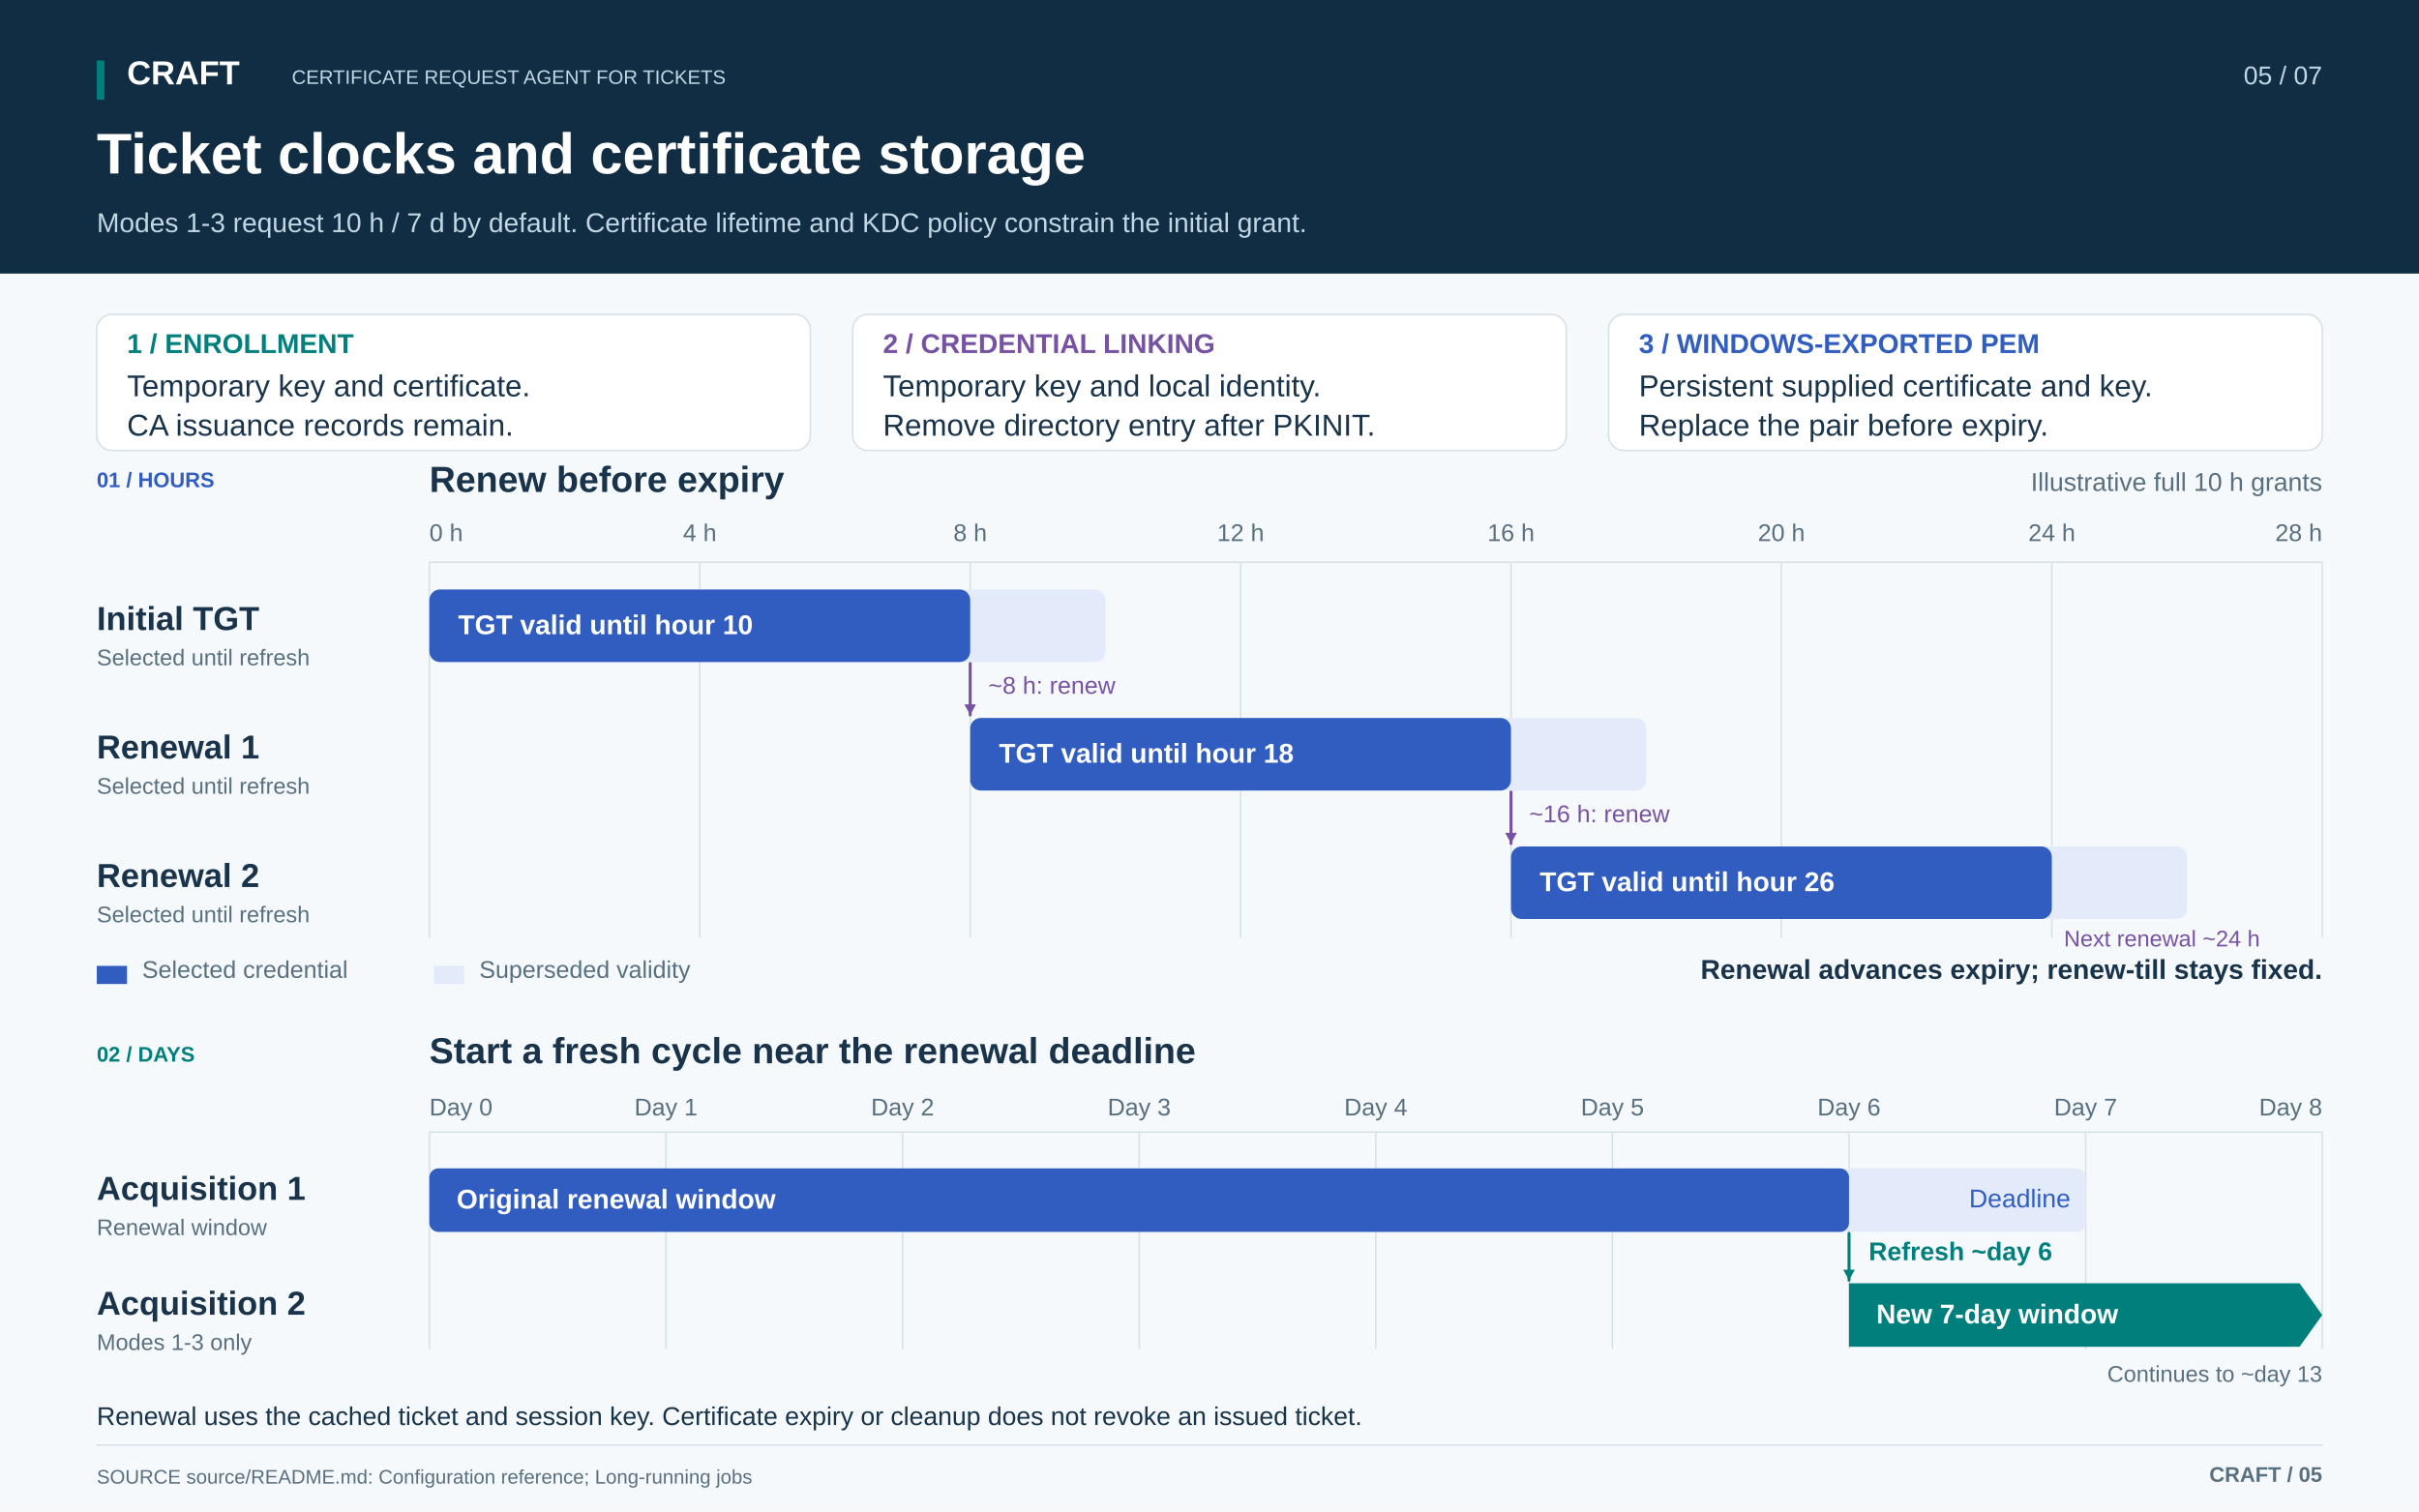
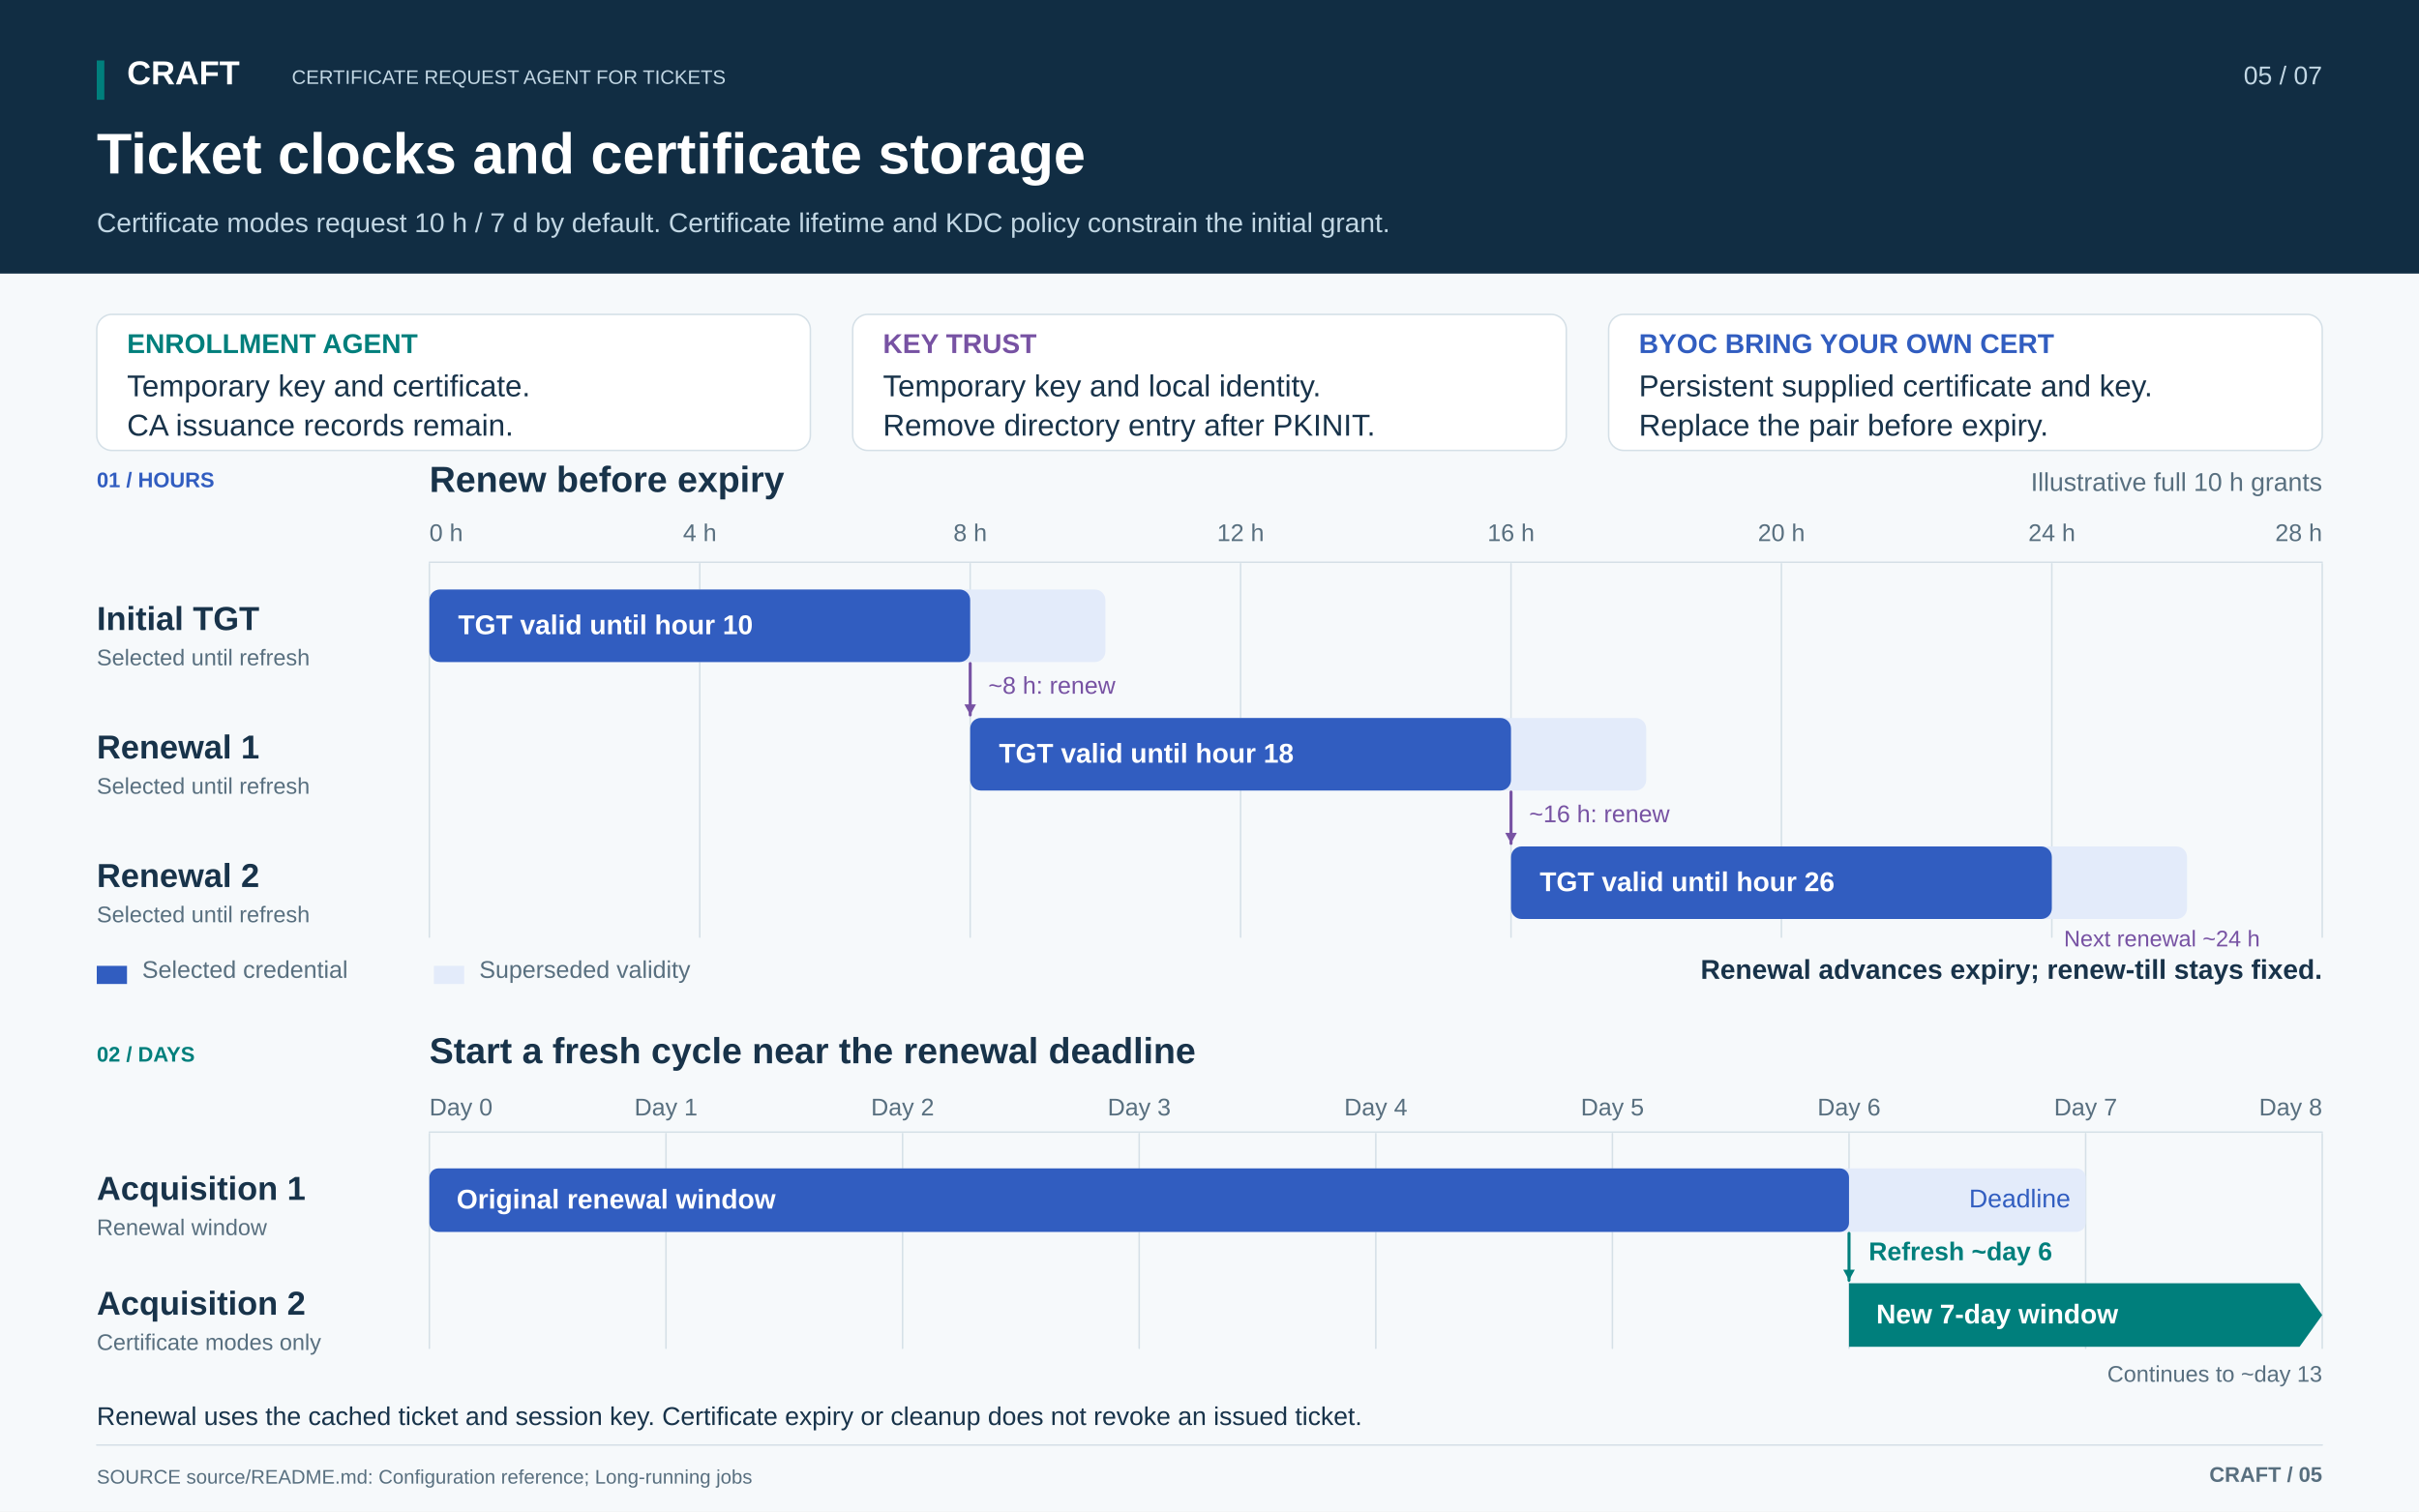
<svg xmlns="http://www.w3.org/2000/svg" width="1600" height="1000" viewBox="0 0 1600 1000" role="img" aria-labelledby="05-credential-timing-title 05-credential-timing-desc">
  <rect x="0" y="0" width="1600" height="1000" rx="0" fill="#F6F9FB" stroke="none" stroke-width="1" />
  <rect x="0" y="0" width="1600" height="181" rx="0" fill="#112D43" stroke="none" stroke-width="1" />
  <rect x="64" y="40" width="5" height="26" rx="0" fill="#007F7C" stroke="none" stroke-width="1" />
  <text x="84" y="55.82" font-size="22" font-family="'Segoe UI', Arial, sans-serif" fill="#FFFFFF" font-weight="600" text-anchor="start">CRAFT</text>
  <text x="193" y="55.53" font-size="13" font-family="'Segoe UI', Arial, sans-serif" fill="#C2D7E4" font-weight="400" text-anchor="start">CERTIFICATE REQUEST AGENT FOR TICKETS</text>
  <text x="1536" y="55.77" font-size="17" font-family="'Segoe UI', Arial, sans-serif" fill="#C2D7E4" font-weight="400" text-anchor="end">05 / 07</text>
  <text x="64" y="114.78" font-size="38" font-family="'Segoe UI', Arial, sans-serif" fill="#FFFFFF" font-weight="600" text-anchor="start">Ticket clocks and certificate storage</text>
-   <text x="64" y="153.58" font-size="18" font-family="'Segoe UI', Arial, sans-serif" fill="#C2D7E4" font-weight="400" text-anchor="start">Modes 1-3 request 10 h / 7 d by default. Certificate lifetime and KDC policy constrain the initial grant.</text>
+   <text x="64" y="153.58" font-size="18" font-family="'Segoe UI', Arial, sans-serif" fill="#C2D7E4" font-weight="400" text-anchor="start">Certificate modes request 10 h / 7 d by default. Certificate lifetime and KDC policy constrain the initial grant.</text>
  <rect x="64" y="208" width="472" height="90" rx="10" fill="#FFFFFF" stroke="#D5E0E7" stroke-width="1" />
-   <text x="84" y="233.58" font-size="18" font-family="'Segoe UI', Arial, sans-serif" fill="#007F7C" font-weight="600" text-anchor="start">1 / ENROLLMENT</text>
+   <text x="84" y="233.58" font-size="18" font-family="'Segoe UI', Arial, sans-serif" fill="#007F7C" font-weight="600" text-anchor="start">ENROLLMENT AGENT</text>
  <text x="84" y="262.2" font-size="20" font-family="'Segoe UI', Arial, sans-serif" fill="#18334A" font-weight="400" text-anchor="start">Temporary key and certificate.</text>
  <text x="84" y="288.2" font-size="20" font-family="'Segoe UI', Arial, sans-serif" fill="#18334A" font-weight="400" text-anchor="start">CA issuance records remain.</text>
  <rect x="564" y="208" width="472" height="90" rx="10" fill="#FFFFFF" stroke="#D5E0E7" stroke-width="1" />
-   <text x="584" y="233.58" font-size="18" font-family="'Segoe UI', Arial, sans-serif" fill="#7752A3" font-weight="600" text-anchor="start">2 / CREDENTIAL LINKING</text>
+   <text x="584" y="233.58" font-size="18" font-family="'Segoe UI', Arial, sans-serif" fill="#7752A3" font-weight="600" text-anchor="start">KEY TRUST</text>
  <text x="584" y="262.2" font-size="20" font-family="'Segoe UI', Arial, sans-serif" fill="#18334A" font-weight="400" text-anchor="start">Temporary key and local identity.</text>
  <text x="584" y="288.2" font-size="20" font-family="'Segoe UI', Arial, sans-serif" fill="#18334A" font-weight="400" text-anchor="start">Remove directory entry after PKINIT.</text>
  <rect x="1064" y="208" width="472" height="90" rx="10" fill="#FFFFFF" stroke="#D5E0E7" stroke-width="1" />
-   <text x="1084" y="233.58" font-size="18" font-family="'Segoe UI', Arial, sans-serif" fill="#315DC0" font-weight="600" text-anchor="start">3 / WINDOWS-EXPORTED PEM</text>
+   <text x="1084" y="233.58" font-size="18" font-family="'Segoe UI', Arial, sans-serif" fill="#315DC0" font-weight="600" text-anchor="start">BYOC  BRING YOUR OWN CERT</text>
  <text x="1084" y="262.2" font-size="20" font-family="'Segoe UI', Arial, sans-serif" fill="#18334A" font-weight="400" text-anchor="start">Persistent supplied certificate and key.</text>
  <text x="1084" y="288.2" font-size="20" font-family="'Segoe UI', Arial, sans-serif" fill="#18334A" font-weight="400" text-anchor="start">Replace the pair before expiry.</text>
  <text x="64" y="322.34" font-size="14" font-family="'Segoe UI', Arial, sans-serif" fill="#315DC0" font-weight="600" text-anchor="start">01 / HOURS</text>
  <text x="284" y="325.44" font-size="24" font-family="'Segoe UI', Arial, sans-serif" fill="#18334A" font-weight="600" text-anchor="start">Renew before expiry</text>
  <text x="1536" y="324.77" font-size="17" font-family="'Segoe UI', Arial, sans-serif" fill="#586F7F" font-weight="400" text-anchor="end">Illustrative full 10 h grants</text>
  <polyline points="284.0,373 284.0,620" fill="none" stroke="#D5E0E7" stroke-width="1" stroke-linecap="round" stroke-linejoin="round" />
  <text x="284.0" y="357.96" font-size="16" font-family="'Segoe UI', Arial, sans-serif" fill="#586F7F" font-weight="400" text-anchor="start">0 h</text>
  <polyline points="462.857,373 462.857,620" fill="none" stroke="#D5E0E7" stroke-width="1" stroke-linecap="round" stroke-linejoin="round" />
  <text x="462.857" y="357.96" font-size="16" font-family="'Segoe UI', Arial, sans-serif" fill="#586F7F" font-weight="400" text-anchor="middle">4 h</text>
  <polyline points="641.714,373 641.714,620" fill="none" stroke="#D5E0E7" stroke-width="1" stroke-linecap="round" stroke-linejoin="round" />
  <text x="641.714" y="357.96" font-size="16" font-family="'Segoe UI', Arial, sans-serif" fill="#586F7F" font-weight="400" text-anchor="middle">8 h</text>
  <polyline points="820.571,373 820.571,620" fill="none" stroke="#D5E0E7" stroke-width="1" stroke-linecap="round" stroke-linejoin="round" />
  <text x="820.571" y="357.96" font-size="16" font-family="'Segoe UI', Arial, sans-serif" fill="#586F7F" font-weight="400" text-anchor="middle">12 h</text>
  <polyline points="999.429,373 999.429,620" fill="none" stroke="#D5E0E7" stroke-width="1" stroke-linecap="round" stroke-linejoin="round" />
  <text x="999.429" y="357.96" font-size="16" font-family="'Segoe UI', Arial, sans-serif" fill="#586F7F" font-weight="400" text-anchor="middle">16 h</text>
  <polyline points="1178.286,373 1178.286,620" fill="none" stroke="#D5E0E7" stroke-width="1" stroke-linecap="round" stroke-linejoin="round" />
  <text x="1178.286" y="357.96" font-size="16" font-family="'Segoe UI', Arial, sans-serif" fill="#586F7F" font-weight="400" text-anchor="middle">20 h</text>
  <polyline points="1357.143,373 1357.143,620" fill="none" stroke="#D5E0E7" stroke-width="1" stroke-linecap="round" stroke-linejoin="round" />
  <text x="1357.143" y="357.96" font-size="16" font-family="'Segoe UI', Arial, sans-serif" fill="#586F7F" font-weight="400" text-anchor="middle">24 h</text>
  <polyline points="1536.0,373 1536.0,620" fill="none" stroke="#D5E0E7" stroke-width="1" stroke-linecap="round" stroke-linejoin="round" />
  <text x="1536.0" y="357.96" font-size="16" font-family="'Segoe UI', Arial, sans-serif" fill="#586F7F" font-weight="400" text-anchor="end">28 h</text>
  <polyline points="284,372 1536,372" fill="none" stroke="#D5E0E7" stroke-width="1" stroke-linecap="round" stroke-linejoin="round" />
  <text x="64" y="416.82" font-size="22" font-family="'Segoe UI', Arial, sans-serif" fill="#18334A" font-weight="600" text-anchor="start">Initial TGT</text>
  <text x="64" y="440.15" font-size="15" font-family="'Segoe UI', Arial, sans-serif" fill="#586F7F" font-weight="400" text-anchor="start">Selected until refresh</text>
  <rect x="284.0" y="390" width="447.143" height="48" rx="7" fill="#E3EBFA" stroke="none" stroke-width="1" />
  <rect x="284.0" y="390" width="357.714" height="48" rx="7" fill="#315DC0" stroke="none" stroke-width="1" />
  <text x="303.0" y="419.58" font-size="18" font-family="'Segoe UI', Arial, sans-serif" fill="#FFFFFF" font-weight="600" text-anchor="start">TGT valid until hour 10</text>
  <polyline points="641.714,439 641.714,473" fill="none" stroke="#7752A3" stroke-width="2" stroke-linecap="round" stroke-linejoin="round" />
  <polygon points="641.714,473 645.564,466.0 637.864,466.0" fill="#7752A3" />
  <text x="653.714" y="458.96" font-size="16" font-family="'Segoe UI', Arial, sans-serif" fill="#7752A3" font-weight="400" text-anchor="start">~8 h: renew</text>
  <text x="64" y="501.82" font-size="22" font-family="'Segoe UI', Arial, sans-serif" fill="#18334A" font-weight="600" text-anchor="start">Renewal 1</text>
  <text x="64" y="525.15" font-size="15" font-family="'Segoe UI', Arial, sans-serif" fill="#586F7F" font-weight="400" text-anchor="start">Selected until refresh</text>
  <rect x="641.714" y="475" width="447.143" height="48" rx="7" fill="#E3EBFA" stroke="none" stroke-width="1" />
  <rect x="641.714" y="475" width="357.714" height="48" rx="7" fill="#315DC0" stroke="none" stroke-width="1" />
  <text x="660.714" y="504.58" font-size="18" font-family="'Segoe UI', Arial, sans-serif" fill="#FFFFFF" font-weight="600" text-anchor="start">TGT valid until hour 18</text>
  <polyline points="999.429,524 999.429,558" fill="none" stroke="#7752A3" stroke-width="2" stroke-linecap="round" stroke-linejoin="round" />
  <polygon points="999.429,558 1003.279,551.0 995.579,551.0" fill="#7752A3" />
  <text x="1011.429" y="543.96" font-size="16" font-family="'Segoe UI', Arial, sans-serif" fill="#7752A3" font-weight="400" text-anchor="start">~16 h: renew</text>
  <text x="64" y="586.82" font-size="22" font-family="'Segoe UI', Arial, sans-serif" fill="#18334A" font-weight="600" text-anchor="start">Renewal 2</text>
  <text x="64" y="610.15" font-size="15" font-family="'Segoe UI', Arial, sans-serif" fill="#586F7F" font-weight="400" text-anchor="start">Selected until refresh</text>
  <rect x="999.429" y="560" width="447.143" height="48" rx="7" fill="#E3EBFA" stroke="none" stroke-width="1" />
  <rect x="999.429" y="560" width="357.714" height="48" rx="7" fill="#315DC0" stroke="none" stroke-width="1" />
  <text x="1018.429" y="589.58" font-size="18" font-family="'Segoe UI', Arial, sans-serif" fill="#FFFFFF" font-weight="600" text-anchor="start">TGT valid until hour 26</text>
  <text x="1365.143" y="626.15" font-size="15" font-family="'Segoe UI', Arial, sans-serif" fill="#7752A3" font-weight="400" text-anchor="start">Next renewal ~24 h</text>
  <rect x="64" y="639" width="20" height="12" rx="0" fill="#315DC0" stroke="none" stroke-width="1" />
  <text x="94" y="646.96" font-size="16" font-family="'Segoe UI', Arial, sans-serif" fill="#586F7F" font-weight="400" text-anchor="start">Selected credential</text>
  <rect x="287" y="639" width="20" height="12" rx="0" fill="#E3EBFA" stroke="none" stroke-width="1" />
  <text x="317" y="646.96" font-size="16" font-family="'Segoe UI', Arial, sans-serif" fill="#586F7F" font-weight="400" text-anchor="start">Superseded validity</text>
  <text x="1536" y="647.58" font-size="18" font-family="'Segoe UI', Arial, sans-serif" fill="#18334A" font-weight="600" text-anchor="end">Renewal advances expiry; renew-till stays fixed.</text>
  <text x="64" y="702.34" font-size="14" font-family="'Segoe UI', Arial, sans-serif" fill="#007F7C" font-weight="600" text-anchor="start">02 / DAYS</text>
  <text x="284" y="703.44" font-size="24" font-family="'Segoe UI', Arial, sans-serif" fill="#18334A" font-weight="600" text-anchor="start">Start a fresh cycle near the renewal deadline</text>
  <polyline points="284.0,750 284.0,892" fill="none" stroke="#D5E0E7" stroke-width="1" stroke-linecap="round" stroke-linejoin="round" />
  <text x="284.0" y="737.96" font-size="16" font-family="'Segoe UI', Arial, sans-serif" fill="#586F7F" font-weight="400" text-anchor="start">Day 0</text>
  <polyline points="440.5,750 440.5,892" fill="none" stroke="#D5E0E7" stroke-width="1" stroke-linecap="round" stroke-linejoin="round" />
  <text x="440.5" y="737.96" font-size="16" font-family="'Segoe UI', Arial, sans-serif" fill="#586F7F" font-weight="400" text-anchor="middle">Day 1</text>
  <polyline points="597.0,750 597.0,892" fill="none" stroke="#D5E0E7" stroke-width="1" stroke-linecap="round" stroke-linejoin="round" />
  <text x="597.0" y="737.96" font-size="16" font-family="'Segoe UI', Arial, sans-serif" fill="#586F7F" font-weight="400" text-anchor="middle">Day 2</text>
  <polyline points="753.5,750 753.5,892" fill="none" stroke="#D5E0E7" stroke-width="1" stroke-linecap="round" stroke-linejoin="round" />
  <text x="753.5" y="737.96" font-size="16" font-family="'Segoe UI', Arial, sans-serif" fill="#586F7F" font-weight="400" text-anchor="middle">Day 3</text>
  <polyline points="910.0,750 910.0,892" fill="none" stroke="#D5E0E7" stroke-width="1" stroke-linecap="round" stroke-linejoin="round" />
  <text x="910.0" y="737.96" font-size="16" font-family="'Segoe UI', Arial, sans-serif" fill="#586F7F" font-weight="400" text-anchor="middle">Day 4</text>
  <polyline points="1066.5,750 1066.5,892" fill="none" stroke="#D5E0E7" stroke-width="1" stroke-linecap="round" stroke-linejoin="round" />
  <text x="1066.5" y="737.96" font-size="16" font-family="'Segoe UI', Arial, sans-serif" fill="#586F7F" font-weight="400" text-anchor="middle">Day 5</text>
  <polyline points="1223.0,750 1223.0,892" fill="none" stroke="#D5E0E7" stroke-width="1" stroke-linecap="round" stroke-linejoin="round" />
  <text x="1223.0" y="737.96" font-size="16" font-family="'Segoe UI', Arial, sans-serif" fill="#586F7F" font-weight="400" text-anchor="middle">Day 6</text>
  <polyline points="1379.5,750 1379.5,892" fill="none" stroke="#D5E0E7" stroke-width="1" stroke-linecap="round" stroke-linejoin="round" />
  <text x="1379.5" y="737.96" font-size="16" font-family="'Segoe UI', Arial, sans-serif" fill="#586F7F" font-weight="400" text-anchor="middle">Day 7</text>
  <polyline points="1536.0,750 1536.0,892" fill="none" stroke="#D5E0E7" stroke-width="1" stroke-linecap="round" stroke-linejoin="round" />
  <text x="1536.0" y="737.96" font-size="16" font-family="'Segoe UI', Arial, sans-serif" fill="#586F7F" font-weight="400" text-anchor="end">Day 8</text>
  <polyline points="284,749 1536,749" fill="none" stroke="#D5E0E7" stroke-width="1" stroke-linecap="round" stroke-linejoin="round" />
  <text x="64" y="793.82" font-size="22" font-family="'Segoe UI', Arial, sans-serif" fill="#18334A" font-weight="600" text-anchor="start">Acquisition 1</text>
  <text x="64" y="817.15" font-size="15" font-family="'Segoe UI', Arial, sans-serif" fill="#586F7F" font-weight="400" text-anchor="start">Renewal window</text>
  <rect x="284.0" y="773" width="1095.5" height="42" rx="6" fill="#E3EBFA" stroke="none" stroke-width="1" />
  <rect x="284.0" y="773" width="939.0" height="42" rx="6" fill="#315DC0" stroke="none" stroke-width="1" />
  <text x="302.0" y="799.58" font-size="18" font-family="'Segoe UI', Arial, sans-serif" fill="#FFFFFF" font-weight="600" text-anchor="start">Original renewal window</text>
  <text x="1369.5" y="798.77" font-size="17" font-family="'Segoe UI', Arial, sans-serif" fill="#315DC0" font-weight="400" text-anchor="end">Deadline</text>
  <polyline points="1223.0,816 1223.0,847" fill="none" stroke="#007F7C" stroke-width="2" stroke-linecap="round" stroke-linejoin="round" />
  <polygon points="1223.0,847 1226.85,840.0 1219.15,840.0" fill="#007F7C" />
  <text x="1236.0" y="833.77" font-size="17" font-family="'Segoe UI', Arial, sans-serif" fill="#007F7C" font-weight="600" text-anchor="start">Refresh ~day 6</text>
  <text x="64" y="869.82" font-size="22" font-family="'Segoe UI', Arial, sans-serif" fill="#18334A" font-weight="600" text-anchor="start">Acquisition 2</text>
-   <text x="64" y="893.15" font-size="15" font-family="'Segoe UI', Arial, sans-serif" fill="#586F7F" font-weight="400" text-anchor="start">Modes 1-3 only</text>
+   <text x="64" y="893.15" font-size="15" font-family="'Segoe UI', Arial, sans-serif" fill="#586F7F" font-weight="400" text-anchor="start">Certificate modes only</text>
  <polygon points="1223.0,849 1521,849 1536,870 1521,891 1223.0,891" fill="#007F7C" />
  <text x="1241.0" y="875.58" font-size="18" font-family="'Segoe UI', Arial, sans-serif" fill="#FFFFFF" font-weight="600" text-anchor="start">New 7-day window</text>
  <text x="1536" y="914.15" font-size="15" font-family="'Segoe UI', Arial, sans-serif" fill="#586F7F" font-weight="400" text-anchor="end">Continues to ~day 13</text>
  <text x="64" y="942.77" font-size="17" font-family="'Segoe UI', Arial, sans-serif" fill="#18334A" font-weight="400" text-anchor="start">Renewal uses the cached ticket and session key. Certificate expiry or cleanup does not revoke an issued ticket.</text>
  <polyline points="64,956 1536,956" fill="none" stroke="#D5E0E7" stroke-width="1" stroke-linecap="round" stroke-linejoin="round" />
  <text x="64" y="981.53" font-size="13" font-family="'Segoe UI', Arial, sans-serif" fill="#586F7F" font-weight="400" text-anchor="start">SOURCE  source/README.md: Configuration reference; Long-running jobs</text>
  <text x="1536" y="980.34" font-size="14" font-family="'Segoe UI', Arial, sans-serif" fill="#586F7F" font-weight="600" text-anchor="end">CRAFT  /  05</text>
</svg>
